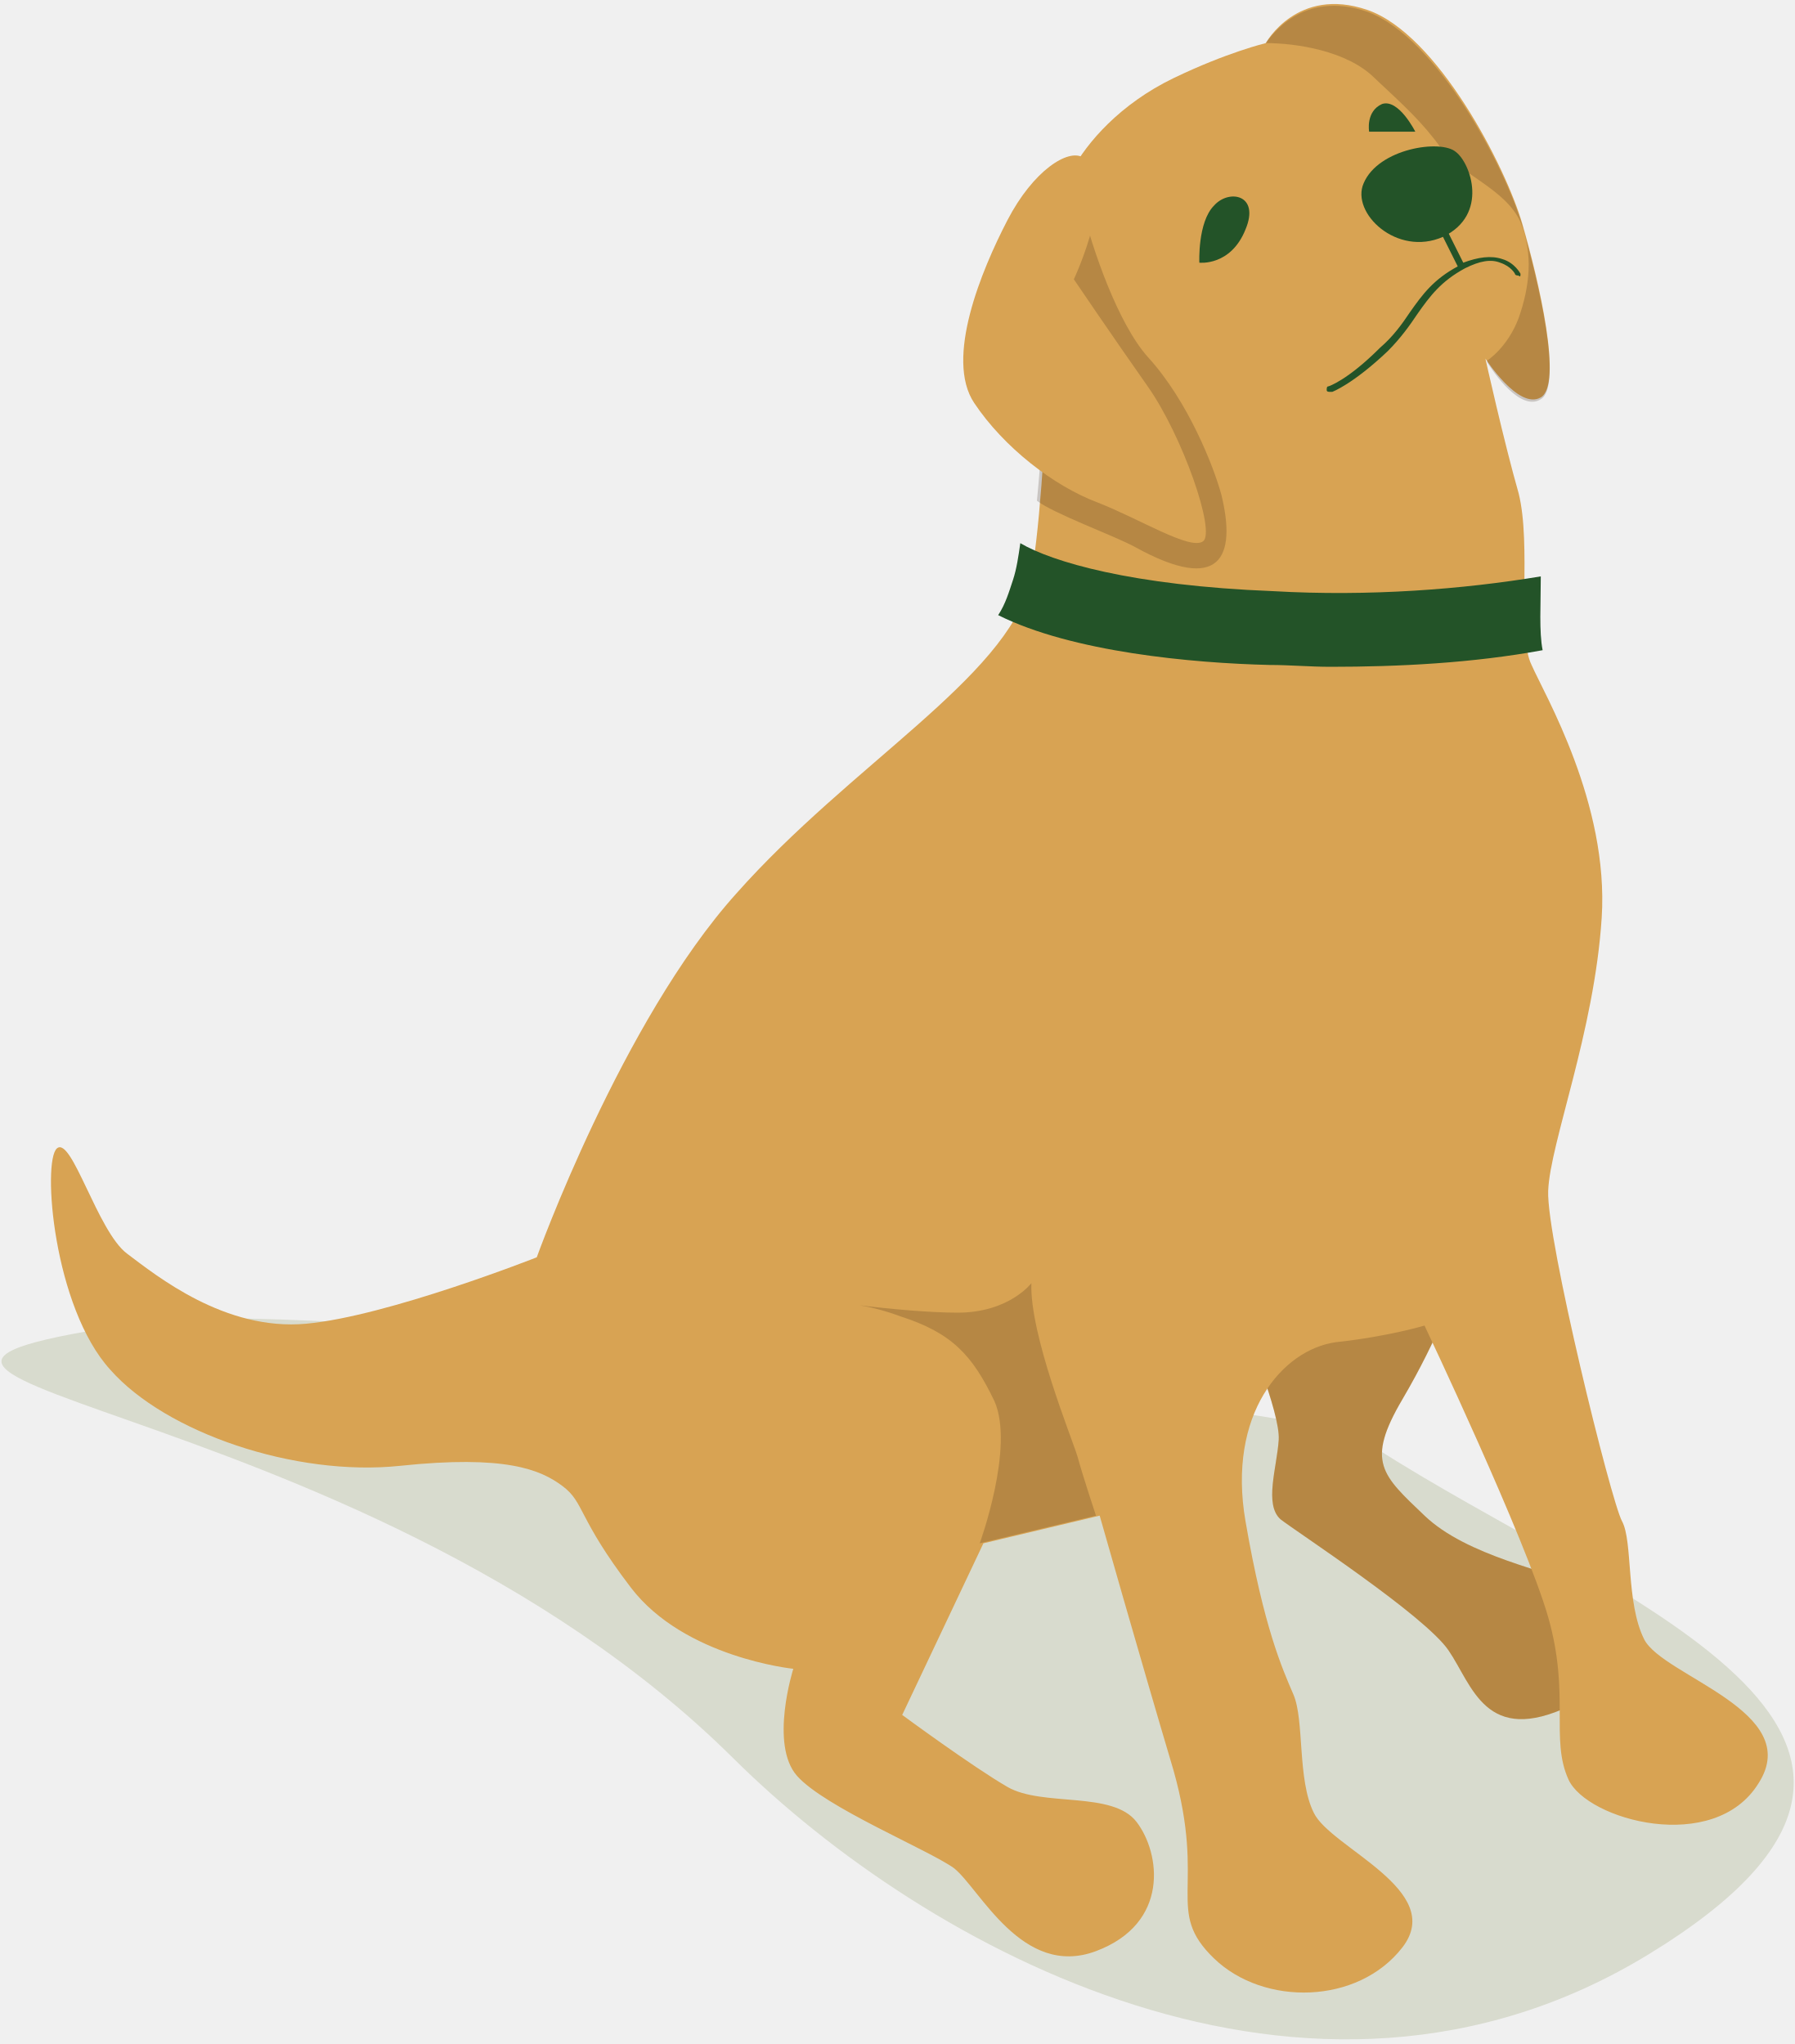
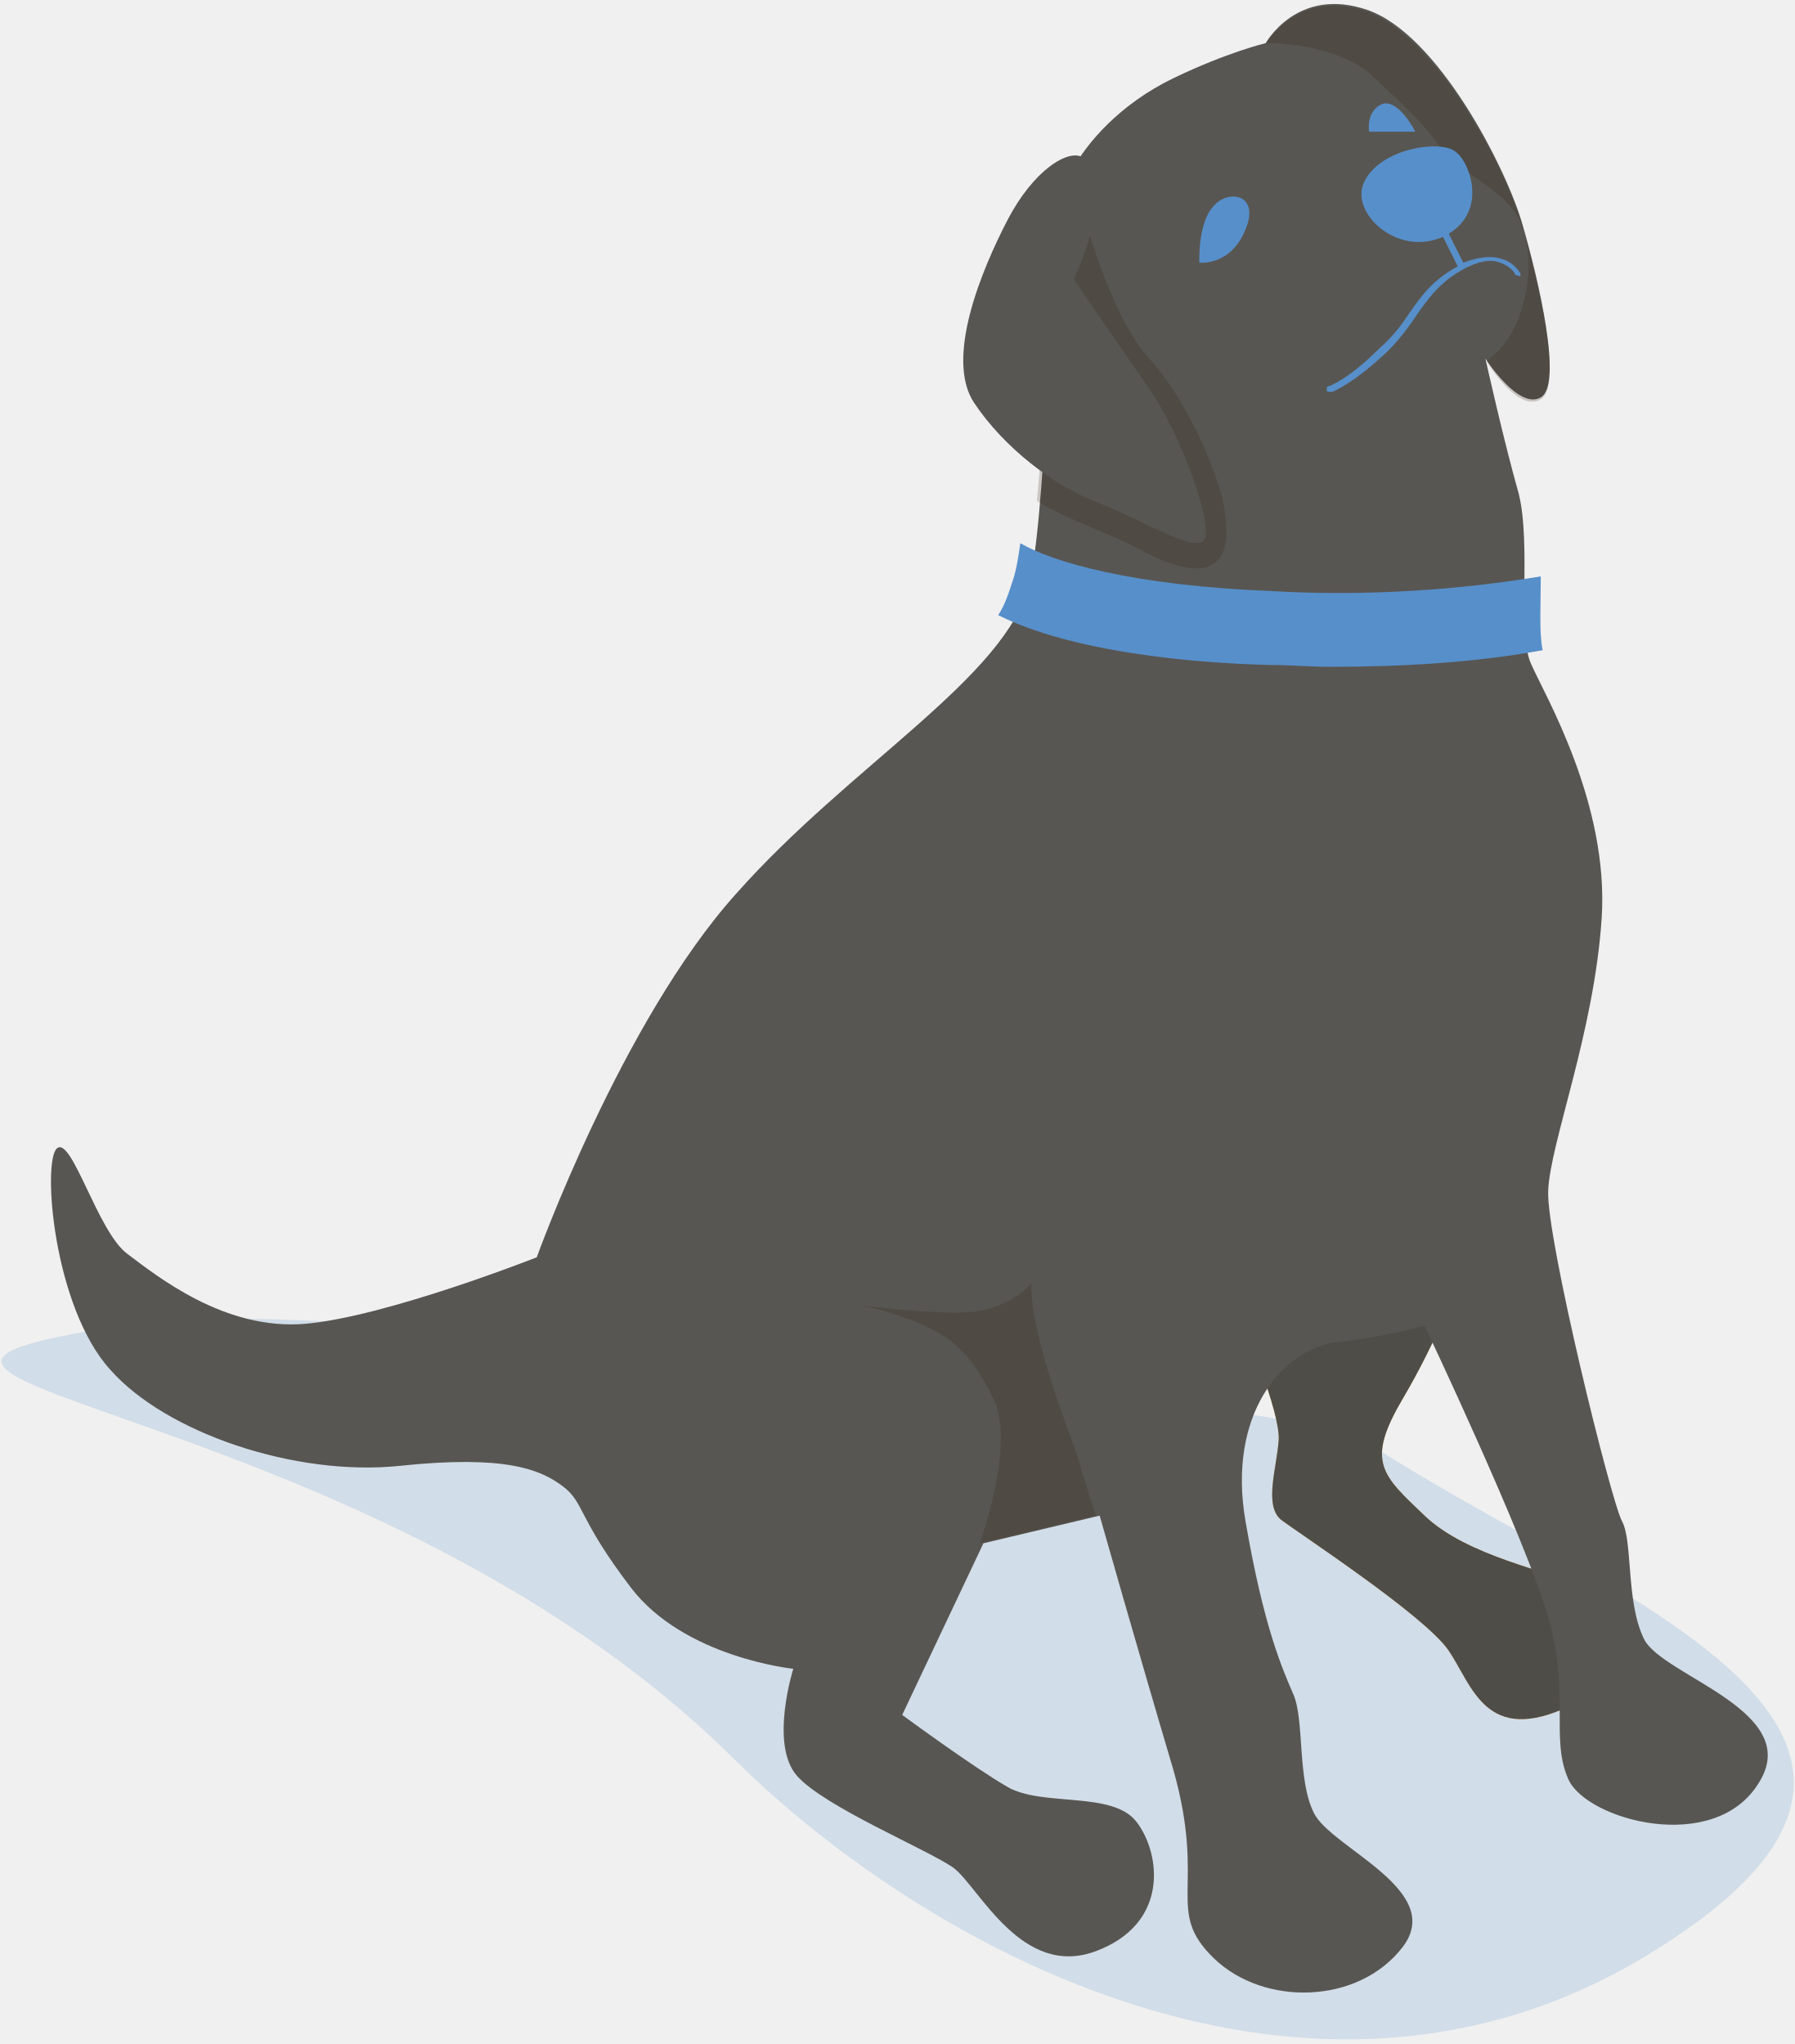
<svg xmlns="http://www.w3.org/2000/svg" width="237" height="270" viewBox="0 0 237 270" fill="none">
-   <g clip-path="url(#clip0_1045_366)">
-     <path opacity="0.2" d="M181.55 191.187C212.506 211.175 265.644 228.968 217.625 258.218C172.775 285.518 122.075 257.243 96.969 232.381C46.513 182.168 -39.775 182.9 21.163 174.368C25.794 173.637 59.675 174.368 93.312 179.243C128.169 184.118 172.288 185.093 181.55 191.187Z" fill="#798645" />
-     <path d="M164.244 175.1C164.244 175.1 169.119 186.556 168.875 190.213C168.631 193.869 166.925 198.744 169.119 200.694C171.313 202.4 188.131 213.369 191.3 218C194.469 222.631 196.175 230.675 207.388 225.313C218.6 219.95 214.944 211.906 209.581 209.713C204.463 207.519 193.738 205.569 188.131 200.206C182.525 194.844 180.331 193.138 185.206 184.85C190.081 176.563 192.275 169.981 192.275 169.981L164.244 175.1Z" fill="#D8A353" />
-     <path opacity="0.2" d="M164.244 175.1C164.244 175.1 169.119 186.556 168.875 190.213C168.631 193.869 166.925 198.744 169.119 200.694C171.313 202.4 188.131 213.369 191.3 218C194.469 222.631 196.175 230.675 207.388 225.313C218.6 219.95 214.944 211.906 209.581 209.713C204.463 207.519 193.738 205.569 188.131 200.206C182.525 194.844 180.331 193.138 185.206 184.85C190.081 176.563 192.275 169.981 192.275 169.981L164.244 175.1Z" fill="#2F1B0B" />
-     <path d="M141.575 22.513C143.525 18.857 147.913 13.738 154.981 10.325C162.05 6.913 167.169 5.694 167.169 5.694C167.169 5.694 171.313 -1.862 180.575 1.307C189.838 4.475 198.856 22.025 201.05 29.582C203.244 37.138 206.413 50.788 203.488 52.494C200.563 54.2 196.175 47.375 196.175 47.375C196.175 47.375 198.613 58.344 200.563 65.169C202.269 71.994 200.319 83.938 202.269 87.838C203.975 91.738 212.506 106.119 211.531 121.232C210.556 136.344 204.706 150.969 204.463 157.307C204.219 163.644 212.75 198.257 214.213 200.938C215.675 203.619 214.7 211.663 217.138 216.538C219.575 221.413 238.344 226.044 232.25 235.55C226.4 245.057 209.581 240.425 207.144 235.063C204.706 229.7 207.388 223.85 204.463 213.613C201.538 203.375 188.131 175.1 188.131 175.1C188.131 175.1 183.256 176.563 176.431 177.294C169.363 178.269 162.05 186.8 164.488 200.938C166.925 215.075 169.363 220.438 170.825 223.85C172.288 227.263 171.313 235.063 173.506 239.45C175.7 244.082 191.056 249.688 185.206 257.244C179.356 264.8 166.925 265.044 160.344 258.707C153.763 252.369 159.369 249.444 154.981 233.844C150.35 218.244 145.231 200.207 145.231 200.207L129.875 203.863L119.15 226.532C119.15 226.532 128.413 233.357 133.044 236.038C137.675 238.719 146.938 236.525 150.106 240.669C153.275 244.813 154.494 254.075 144.744 257.732C134.994 261.388 129.388 249.444 125.975 246.763C122.563 244.325 108.913 238.719 105.256 234.575C101.6 230.432 104.769 220.438 104.769 220.438C104.769 220.438 90.388 218.975 83.319 209.713C76.25 200.45 77.225 198.5 74.3 196.307C71.375 194.113 66.744 192.163 52.85 193.625C38.956 195.088 21.894 189.238 14.581 180.95C7.025 172.663 5.563 153.407 7.513 151.7C9.463 149.994 12.875 162.669 16.775 165.594C20.675 168.519 29.694 175.832 40.419 174.857C51.144 173.882 70.888 166.082 70.888 166.082C70.888 166.082 82.1 134.882 97.213 118.063C112.325 101 132.8 89.544 135.969 77.113C138.65 64.681 138.406 28.607 141.575 22.513Z" fill="#D8A353" />
-     <path opacity="0.2" d="M136.212 169.494C136.212 169.494 133.287 173.394 126.462 173.394C122.806 173.394 117.444 172.907 113.544 172.419C115.006 172.663 116.956 173.15 118.906 173.882C125.731 176.075 128.412 179 131.337 185.094C134.019 191.188 129.387 203.863 129.387 203.863L144.744 200.207C144.744 200.207 143.037 195.088 142.306 192.407C141.575 189.969 135.969 176.319 136.212 169.494ZM161.319 65.413C160.344 61.757 156.931 52.982 151.569 47.132C147.669 42.744 144.256 32.994 142.794 26.9L140.112 27.632C138.65 36.65 138.162 53.713 136.944 66.144C139.137 67.85 147.181 70.775 149.862 72.238C161.319 78.575 163.269 73.457 161.319 65.413Z" fill="#2F1B0B" />
-     <path d="M158.394 34.7C158.394 34.7 158.15 29.337 160.344 27.144C162.294 24.95 166.438 25.681 164.488 30.312C162.538 35.188 158.394 34.7 158.394 34.7ZM180.819 17.394C180.819 17.394 180.331 14.713 182.525 13.738C184.719 13.006 186.913 17.394 186.913 17.394H180.819ZM200.806 36.163C200.806 36.163 200.075 34.7 198.369 34.212C196.906 33.725 195.2 33.969 193.25 34.7L191.056 30.312L190.325 30.8L192.519 35.188C189.35 36.894 187.888 38.844 186.181 41.281C185.206 42.744 183.988 44.45 182.281 45.913C177.894 50.3 175.456 51.031 175.456 51.031C175.213 51.031 175.213 51.275 175.213 51.519C175.213 51.763 175.456 51.763 175.7 51.763H175.944C175.944 51.763 178.625 50.788 183.256 46.4C184.963 44.694 186.181 42.987 187.156 41.525C188.863 39.087 190.325 37.138 193.494 35.431C195.444 34.456 196.906 34.212 198.125 34.7C199.588 35.188 200.075 36.163 200.075 36.163C200.075 36.406 200.563 36.406 200.563 36.406C200.806 36.65 200.806 36.406 200.806 36.163Z" fill="#235328" />
-     <path d="M143.037 20.806C141.087 19.588 136.456 22.513 133.044 29.094C129.631 35.675 124.756 47.375 128.656 53.225C132.556 59.075 139.137 64.194 144.987 66.388C150.594 68.582 157.175 72.725 158.881 71.507C160.587 70.288 156.2 57.613 151.569 51.032C146.937 44.45 141.819 36.894 141.819 36.894C141.819 36.894 147.912 23.975 143.037 20.806Z" fill="#D8A353" />
-     <path opacity="0.2" d="M200.806 29.338C202.512 33.481 202.025 37.869 200.562 42.013C199.1 45.913 196.419 47.619 196.419 47.619V47.863C197.15 49.081 200.806 54.444 203.487 52.738C206.412 51.031 203.244 37.381 201.05 29.825C198.856 22.269 189.837 4.963 180.575 1.55C172.044 -1.375 167.9 4.719 167.169 5.694C171.069 5.694 177.894 6.669 181.55 10.325C185.45 13.981 187.887 16.175 190.325 19.588C192.762 23 198.856 24.95 200.806 29.338Z" fill="#2F1B0B" />
-     <path d="M180.087 24.218C178.381 28.118 184.475 33.968 190.569 31.287C196.662 28.362 194.225 21.537 192.275 20.075C190.325 18.368 182.037 19.587 180.087 24.218ZM203.487 76.137C193.25 77.843 180.819 78.818 168.144 78.087C149.375 77.356 138.894 74.187 134.75 71.75C134.506 73.456 134.262 75.162 133.775 76.625C133.287 78.087 132.8 79.793 131.825 81.256C141.575 86.131 157.419 87.593 167.656 87.837C170.337 87.837 173.019 88.081 175.7 88.081C184.719 88.081 194.469 87.593 203.731 85.887C203.244 83.45 203.487 79.793 203.487 76.137Z" fill="#235328" />
-   </g>
-   <defs>
-     <clipPath id="clip0_1045_366">
-       <rect width="237" height="270" fill="white" />
-     </clipPath>
-   </defs>
+   <path opacity="0.2" d="M181.55 191.188C212.506 211.176 265.644 228.969 217.625 258.219C172.775 285.519 122.075 257.244 96.969 232.382C46.513 182.169 -39.775 182.901 21.163 174.369C25.794 173.638 59.675 174.369 93.312 179.244C128.169 184.119 172.288 185.094 181.55 191.188Z" fill="#578FCA" />
+   <path d="M164.244 175.099C164.244 175.099 169.119 186.555 168.875 190.212C168.631 193.868 166.925 198.743 169.119 200.693C171.312 202.399 188.131 213.368 191.3 217.999C194.469 222.63 196.175 230.674 207.387 225.312C218.6 219.949 214.944 211.905 209.581 209.712C204.462 207.518 193.737 205.568 188.131 200.205C182.525 194.843 180.331 193.137 185.206 184.849C190.081 176.562 192.275 169.98 192.275 169.98L164.244 175.099Z" fill="#D8A353" />
+   <path d="M164.244 175.099C164.244 175.099 169.119 186.555 168.875 190.212C168.631 193.868 166.925 198.743 169.119 200.693C171.312 202.399 188.131 213.368 191.3 217.999C194.469 222.63 196.175 230.674 207.387 225.312C218.6 219.949 214.944 211.905 209.581 209.712C204.462 207.518 193.737 205.568 188.131 200.205C182.525 194.843 180.331 193.137 185.206 184.849C190.081 176.562 192.275 169.98 192.275 169.98L164.244 175.099Z" fill="#4F4D47" />
+   <path d="M141.575 22.512C143.525 18.856 147.913 13.737 154.981 10.324C162.05 6.912 167.169 5.693 167.169 5.693C167.169 5.693 171.313 -1.863 180.575 1.306C189.838 4.474 198.856 22.024 201.05 29.581C203.244 37.137 206.413 50.787 203.488 52.493C200.563 54.199 196.175 47.374 196.175 47.374C196.175 47.374 198.613 58.343 200.563 65.168C202.269 71.993 200.319 83.937 202.269 87.837C203.975 91.737 212.506 106.118 211.531 121.231C210.556 136.343 204.706 150.968 204.463 157.306C204.219 163.643 212.75 198.256 214.213 200.937C215.675 203.618 214.7 211.662 217.138 216.537C219.575 221.412 238.344 226.043 232.25 235.549C226.4 245.056 209.581 240.424 207.144 235.062C204.706 229.699 207.388 223.849 204.463 213.612C201.538 203.374 188.131 175.099 188.131 175.099C188.131 175.099 183.256 176.562 176.431 177.293C169.363 178.268 162.05 186.799 164.488 200.937C166.925 215.074 169.363 220.437 170.825 223.849C172.288 227.262 171.313 235.062 173.506 239.449C175.7 244.081 191.056 249.687 185.206 257.243C179.356 264.799 166.925 265.043 160.344 258.706C153.763 252.368 159.369 249.443 154.981 233.843C150.35 218.243 145.231 200.206 145.231 200.206L129.875 203.862L119.15 226.531C119.15 226.531 128.413 233.356 133.044 236.037C137.675 238.718 146.938 236.524 150.106 240.668C153.275 244.812 154.494 254.074 144.744 257.731C134.994 261.387 129.388 249.443 125.975 246.762C122.563 244.324 108.913 238.718 105.256 234.574C101.6 230.431 104.769 220.437 104.769 220.437C104.769 220.437 90.388 218.974 83.319 209.712C76.25 200.449 77.225 198.499 74.3 196.306C71.375 194.112 66.744 192.162 52.85 193.624C38.956 195.087 21.894 189.237 14.581 180.949C7.025 172.662 5.563 153.406 7.513 151.699C9.463 149.993 12.875 162.668 16.775 165.593C20.675 168.518 29.694 175.831 40.419 174.856C51.144 173.881 70.888 166.081 70.888 166.081C70.888 166.081 82.1 134.881 97.213 118.062C112.325 100.999 132.8 89.543 135.969 77.112C138.65 64.681 138.406 28.606 141.575 22.512Z" fill="#585652" />
+   <path opacity="0.2" d="M136.212 169.494C136.212 169.494 133.287 173.394 126.462 173.394C122.806 173.394 117.444 172.907 113.544 172.419C115.006 172.663 116.956 173.15 118.906 173.882C125.731 176.075 128.412 179 131.337 185.094C134.019 191.188 129.387 203.863 129.387 203.863L144.744 200.207C144.744 200.207 143.037 195.088 142.306 192.407C141.575 189.969 135.969 176.319 136.212 169.494ZM161.319 65.413C160.344 61.757 156.931 52.982 151.569 47.132C147.669 42.744 144.256 32.994 142.794 26.9L140.112 27.632C138.65 36.65 138.162 53.713 136.944 66.144C139.137 67.85 147.181 70.775 149.862 72.238C161.319 78.575 163.269 73.457 161.319 65.413Z" fill="#2F1B0B" />
+   <path d="M158.394 34.701C158.394 34.701 158.15 29.338 160.344 27.145C162.294 24.951 166.438 25.682 164.488 30.314C162.538 35.188 158.394 34.701 158.394 34.701ZM180.819 17.395C180.819 17.395 180.331 14.713 182.525 13.739C184.719 13.007 186.913 17.395 186.913 17.395H180.819ZM200.806 36.163C200.806 36.163 200.075 34.701 198.369 34.214C196.906 33.726 195.2 33.97 193.25 34.701L191.056 30.314L190.325 30.801L192.519 35.188C189.35 36.895 187.888 38.845 186.181 41.282C185.206 42.745 183.988 44.451 182.281 45.913C177.894 50.301 175.456 51.032 175.456 51.032C175.213 51.032 175.213 51.276 175.213 51.52C175.213 51.764 175.456 51.764 175.7 51.764H175.944C175.944 51.764 178.625 50.788 183.256 46.401C184.963 44.695 186.181 42.989 187.156 41.526C188.863 39.089 190.325 37.139 193.494 35.432C195.444 34.457 196.906 34.214 198.125 34.701C199.588 35.188 200.075 36.163 200.075 36.163C200.075 36.407 200.563 36.407 200.563 36.407C200.806 36.651 200.806 36.407 200.806 36.163Z" fill="#578FCA" />
+   <path d="M143.038 20.806C141.088 19.587 136.456 22.512 133.044 29.093C129.631 35.674 124.756 47.374 128.656 53.224C132.556 59.074 139.138 64.193 144.988 66.387C150.594 68.581 157.175 72.724 158.881 71.506C160.588 70.287 156.2 57.612 151.569 51.031C146.938 44.449 141.819 36.893 141.819 36.893C141.819 36.893 147.913 23.974 143.038 20.806Z" fill="#585652" />
+   <path opacity="0.2" d="M200.806 29.337C202.512 33.48 202.025 37.868 200.562 42.012C199.1 45.912 196.419 47.618 196.419 47.618V47.862C197.15 49.081 200.806 54.443 203.487 52.737C206.412 51.031 203.244 37.38 201.05 29.824C198.856 22.268 189.837 4.962 180.575 1.549C172.044 -1.376 167.9 4.718 167.169 5.693C171.069 5.693 177.894 6.668 181.55 10.324C185.45 13.98 187.887 16.174 190.325 19.587C192.762 22.999 198.856 24.949 200.806 29.337Z" fill="#2F1B0B" />
+   <path d="M180.087 24.218C178.381 28.118 184.475 33.968 190.569 31.287C196.662 28.362 194.225 21.537 192.275 20.075C190.325 18.368 182.037 19.587 180.087 24.218ZM203.487 76.137C193.25 77.843 180.819 78.818 168.144 78.087C149.375 77.356 138.894 74.187 134.75 71.75C134.506 73.456 134.262 75.162 133.775 76.625C133.287 78.087 132.8 79.793 131.825 81.256C141.575 86.131 157.419 87.593 167.656 87.837C170.337 87.837 173.019 88.081 175.7 88.081C184.719 88.081 194.469 87.593 203.731 85.887C203.244 83.45 203.487 79.793 203.487 76.137Z" fill="#578FCA" />
</svg>
